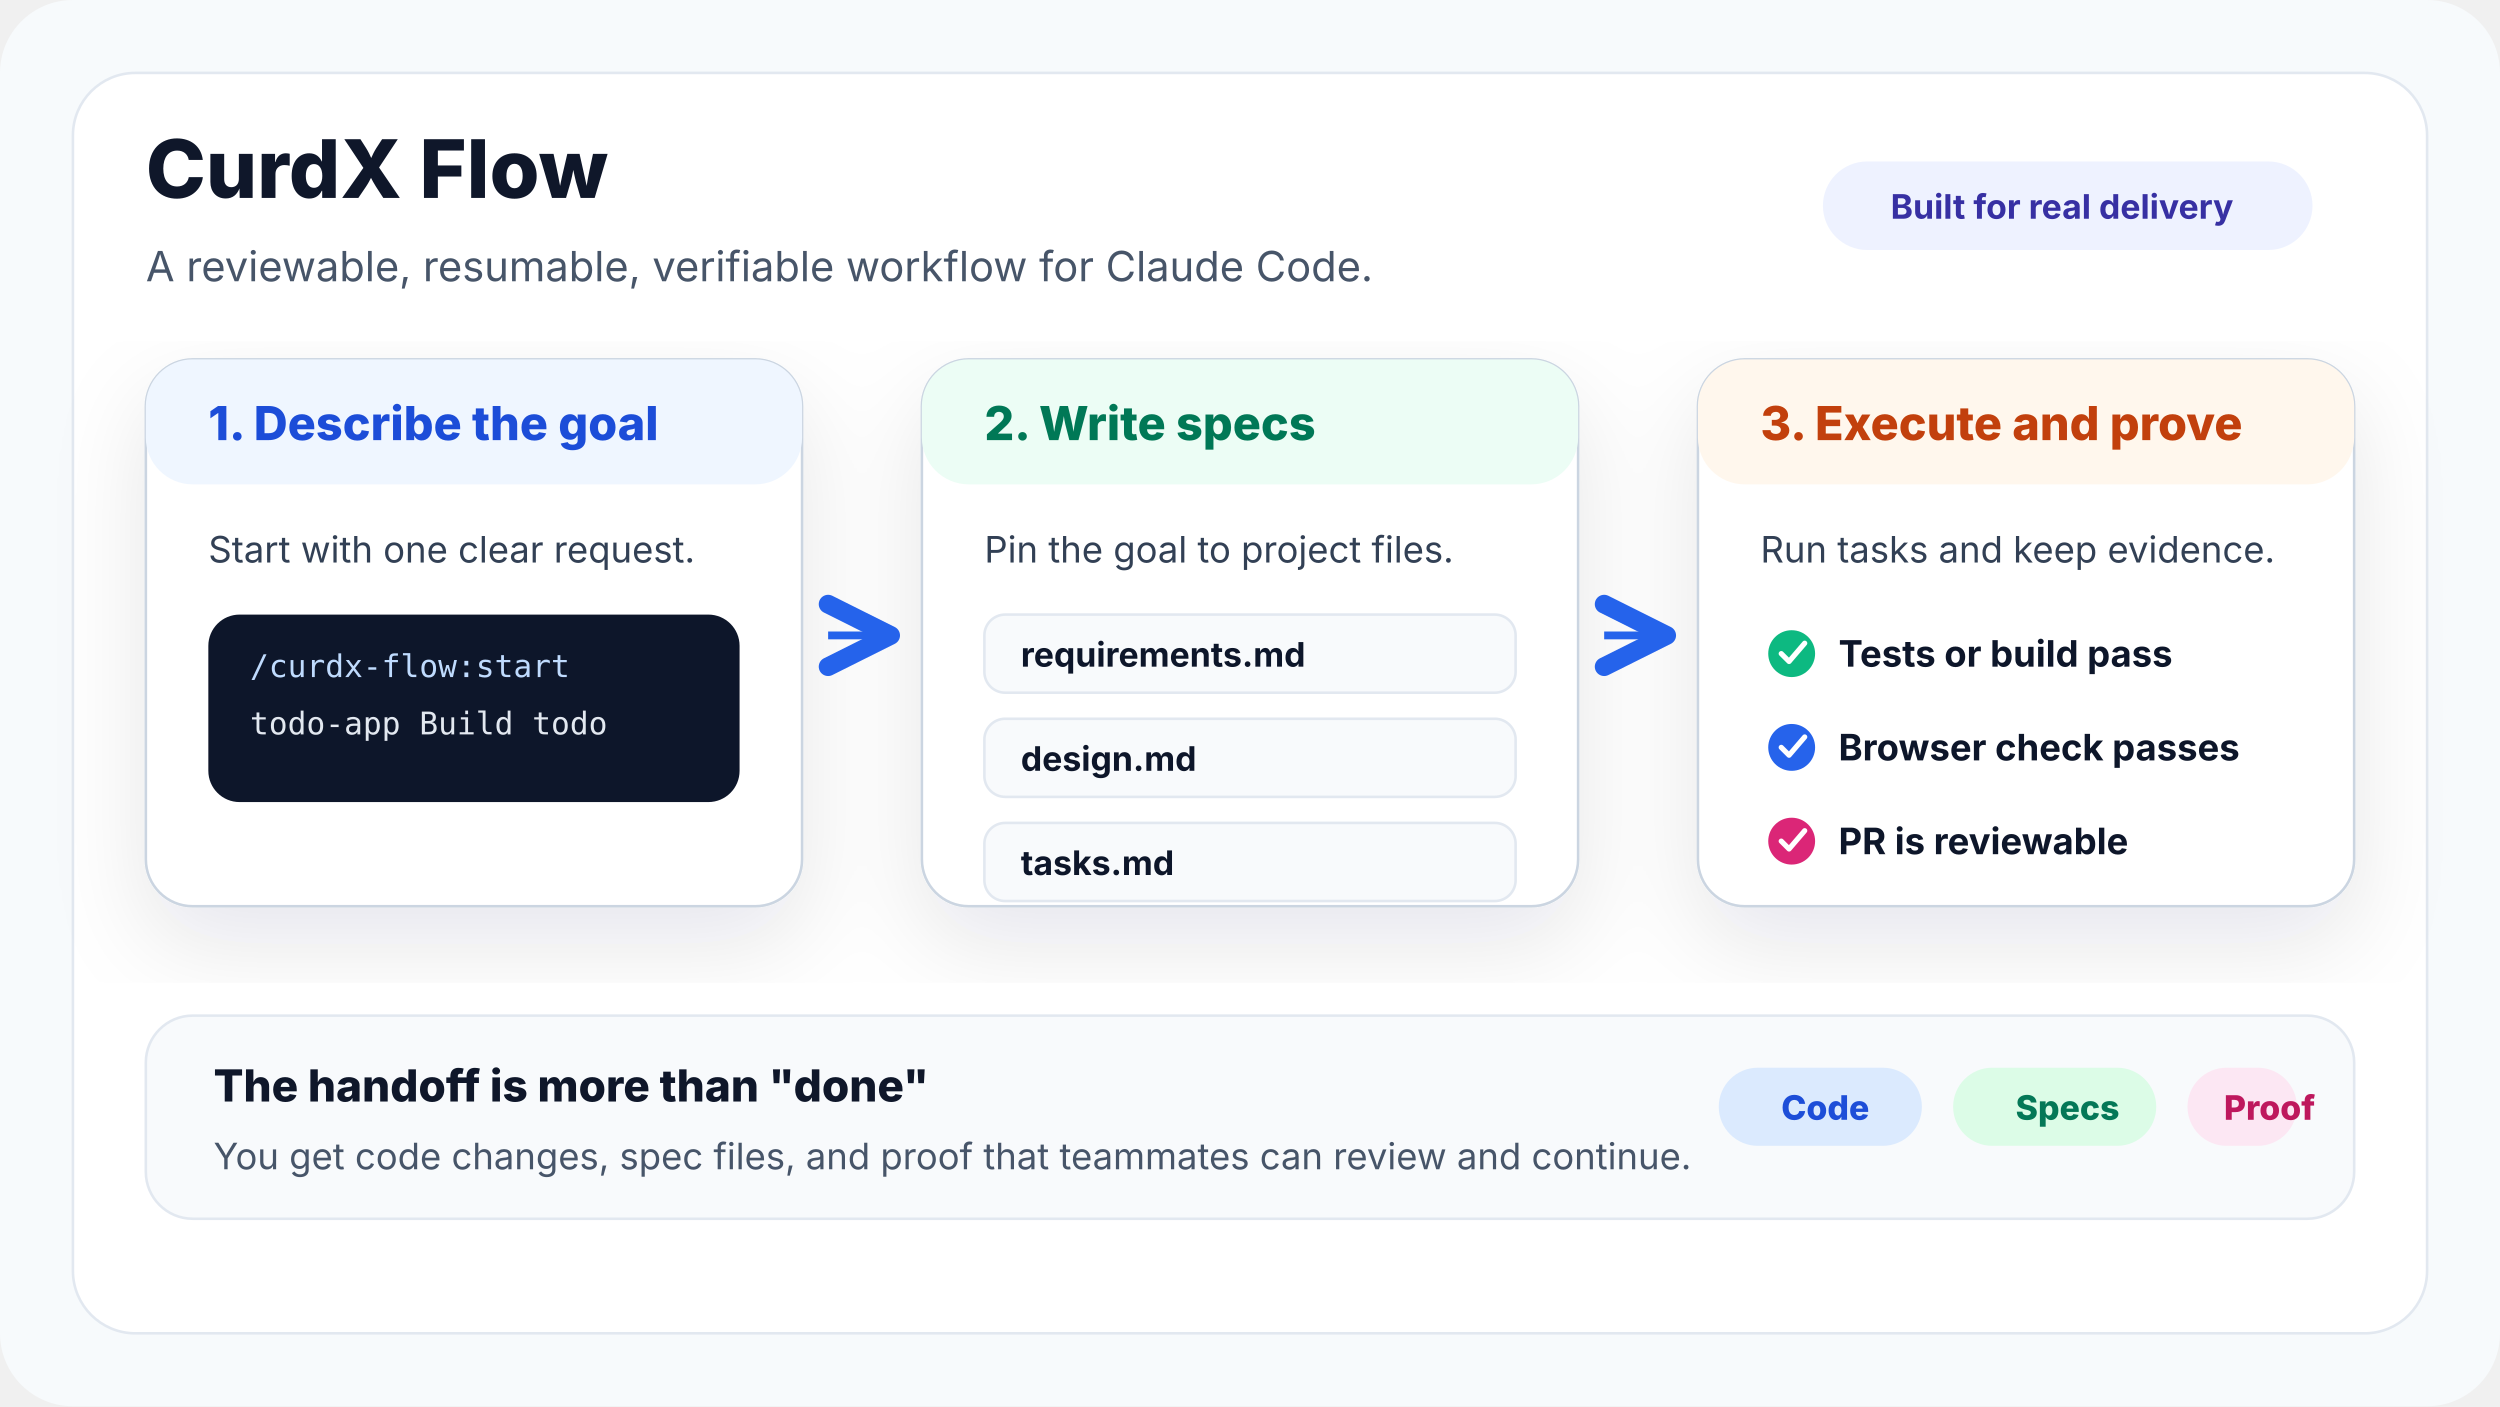
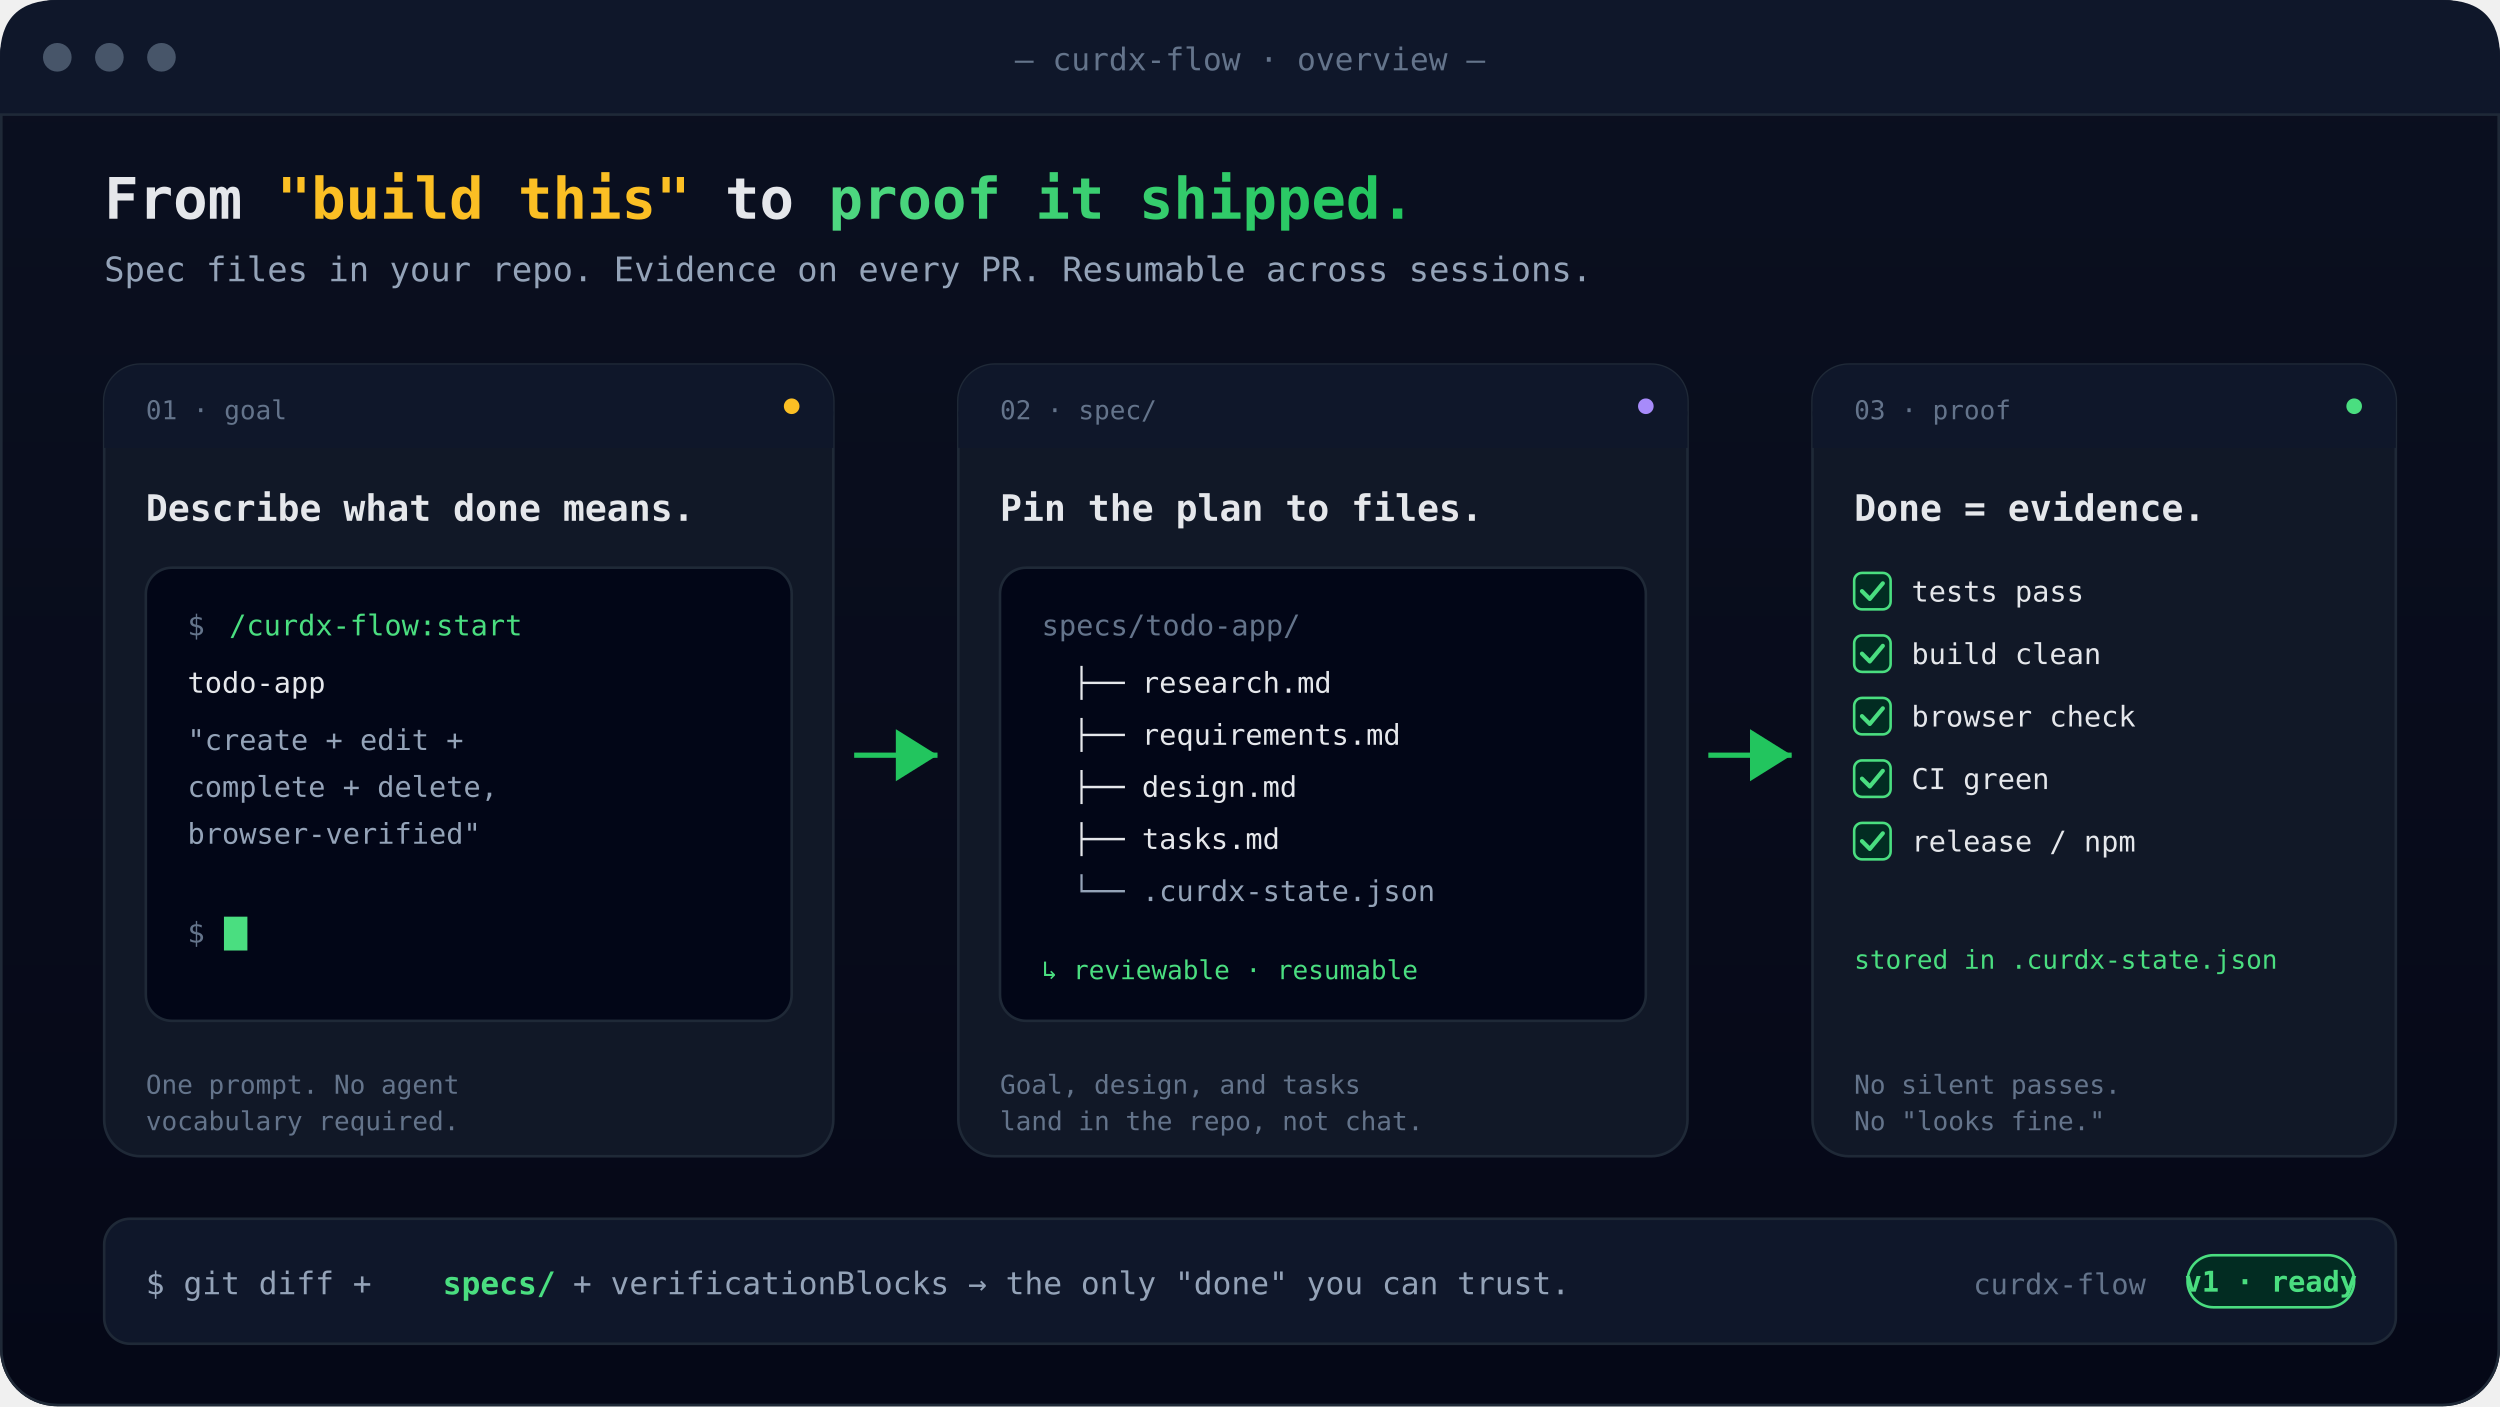
- <svg xmlns="http://www.w3.org/2000/svg" width="960" height="540" viewBox="0 0 960 540" fill="none" role="img" aria-labelledby="title desc">
+ <svg xmlns="http://www.w3.org/2000/svg" viewBox="0 0 960 540" width="960" height="540" role="img" aria-labelledby="ovTitle ovDesc" font-family="'JetBrains Mono', ui-monospace, SFMono-Regular, Menlo, Consolas, monospace">
  <defs>
-     <filter id="cardShadow" x="-8%" y="-10%" width="116%" height="124%" color-interpolation-filters="sRGB">
-       <feDropShadow dx="0" dy="14" stdDeviation="18" flood-color="#0F172A" flood-opacity="0.10" />
-     </filter>
-     <marker id="arrow" markerWidth="12" markerHeight="12" refX="10" refY="6" orient="auto">
-       <path d="M2 2L10 6L2 10" stroke="#2563EB" stroke-width="2.4" stroke-linecap="round" stroke-linejoin="round" />
+     <linearGradient id="ovBg" x1="0" y1="0" x2="0" y2="1">
+       <stop offset="0" stop-color="#0B1020" />
+       <stop offset="1" stop-color="#050817" />
+     </linearGradient>
+     <linearGradient id="ovGreen" x1="0" y1="0" x2="1" y2="0">
+       <stop offset="0" stop-color="#86EFAC" />
+       <stop offset="1" stop-color="#22C55E" />
+     </linearGradient>
+     <marker id="ovArr" markerWidth="10" markerHeight="10" refX="8" refY="5" orient="auto">
+       <path d="M0 0 L8 5 L0 10 Z" fill="#22C55E" />
    </marker>
  </defs>
-   <rect width="960" height="540" rx="28" fill="#F7FAFC" />
-   <rect x="28" y="28" width="904" height="484" rx="24" fill="#FFFFFF" stroke="#E2E8F0" />
-   <text x="56" y="76" fill="#0F172A" font-family="Inter, ui-sans-serif, system-ui" font-size="31" font-weight="800">CurdX Flow</text>
-   <text x="56" y="108" fill="#475569" font-family="Inter, ui-sans-serif, system-ui" font-size="16">A reviewable, resumable, verifiable workflow for Claude Code.</text>
-   <rect x="700" y="62" width="188" height="34" rx="17" fill="#EEF2FF" />
-   <text x="726" y="84" fill="#3730A3" font-family="Inter, ui-sans-serif, system-ui" font-size="13" font-weight="700">Built for real delivery</text>
-   <g filter="url(#cardShadow)" font-family="Inter, ui-sans-serif, system-ui">
-     <rect x="56" y="138" width="252" height="210" rx="18" fill="#FFFFFF" stroke="#CBD5E1" />
-     <rect x="56" y="138" width="252" height="48" rx="18" fill="#EFF6FF" />
-     <text x="80" y="169" fill="#1D4ED8" font-size="18" font-weight="800">1. Describe the goal</text>
-     <text x="80" y="216" fill="#334155" font-size="14">Start with one clear request.</text>
-     <rect x="80" y="236" width="204" height="72" rx="12" fill="#0F172A" />
-     <text x="96" y="260" fill="#BFDBFE" font-family="SFMono-Regular, ui-monospace, monospace" font-size="12">/curdx-flow:start</text>
-     <text x="96" y="282" fill="#E2E8F0" font-family="SFMono-Regular, ui-monospace, monospace" font-size="12">todo-app Build todo</text>
-     <rect x="354" y="138" width="252" height="210" rx="18" fill="#FFFFFF" stroke="#CBD5E1" />
-     <rect x="354" y="138" width="252" height="48" rx="18" fill="#ECFDF5" />
-     <text x="378" y="169" fill="#047857" font-size="18" font-weight="800">2. Write specs</text>
-     <text x="378" y="216" fill="#334155" font-size="14">Pin the goal to project files.</text>
-     <rect x="378" y="236" width="204" height="30" rx="8" fill="#F8FAFC" stroke="#E2E8F0" />
-     <text x="392" y="256" fill="#0F172A" font-size="13" font-weight="700">requirements.md</text>
-     <rect x="378" y="276" width="204" height="30" rx="8" fill="#F8FAFC" stroke="#E2E8F0" />
-     <text x="392" y="296" fill="#0F172A" font-size="13" font-weight="700">design.md</text>
-     <rect x="378" y="316" width="204" height="30" rx="8" fill="#F8FAFC" stroke="#E2E8F0" />
-     <text x="392" y="336" fill="#0F172A" font-size="13" font-weight="700">tasks.md</text>
-     <rect x="652" y="138" width="252" height="210" rx="18" fill="#FFFFFF" stroke="#CBD5E1" />
-     <rect x="652" y="138" width="252" height="48" rx="18" fill="#FFF7ED" />
-     <text x="676" y="169" fill="#C2410C" font-size="18" font-weight="800">3. Execute and prove</text>
-     <text x="676" y="216" fill="#334155" font-size="14">Run tasks and keep evidence.</text>
-     <circle cx="688" cy="251" r="9" fill="#10B981" />
-     <path d="M684 251L687 254L693 247" stroke="white" stroke-width="2" stroke-linecap="round" stroke-linejoin="round" />
-     <text x="706" y="256" fill="#0F172A" font-size="14" font-weight="700">Tests or build pass</text>
-     <circle cx="688" cy="287" r="9" fill="#2563EB" />
-     <path d="M684 287L687 290L693 283" stroke="white" stroke-width="2" stroke-linecap="round" stroke-linejoin="round" />
-     <text x="706" y="292" fill="#0F172A" font-size="14" font-weight="700">Browser check passes</text>
-     <circle cx="688" cy="323" r="9" fill="#DB2777" />
-     <path d="M684 323L687 326L693 319" stroke="white" stroke-width="2" stroke-linecap="round" stroke-linejoin="round" />
-     <text x="706" y="328" fill="#0F172A" font-size="14" font-weight="700">PR is reviewable</text>
+   <rect width="960" height="540" rx="22" fill="url(#ovBg)" />
+   <rect x="0.5" y="0.5" width="959" height="539" rx="21.5" fill="none" stroke="#1F2937" />
+   <path d="M0 22 Q0 0 22 0 L938 0 Q960 0 960 22 L960 44 L0 44 Z" fill="#0F172A" />
+   <circle cx="22" cy="22" r="5.5" fill="#475569" />
+   <circle cx="42" cy="22" r="5.5" fill="#475569" />
+   <circle cx="62" cy="22" r="5.5" fill="#475569" />
+   <text x="480" y="27" font-size="12" fill="#64748B" text-anchor="middle">— curdx-flow · overview —</text>
+   <line x1="0" y1="44" x2="960" y2="44" stroke="#1F2937" />
+   <text x="40" y="84" font-size="22" fill="#E5E7EB" font-weight="700">From <tspan fill="#FBBF24">"build this"</tspan> to <tspan fill="url(#ovGreen)">proof it shipped.</tspan>
+   </text>
+   <text x="40" y="108" font-size="13" fill="#94A3B8">Spec files in your repo. Evidence on every PR. Resumable across sessions.</text>
+   <g>
+     <rect x="40" y="140" width="280" height="304" rx="14" fill="#111827" stroke="#1F2937" />
+     <rect x="40" y="140" width="280" height="32" rx="14" fill="#0F172A" />
+     <rect x="40" y="158" width="280" height="14" fill="#0F172A" />
+     <text x="56" y="161" font-size="10" fill="#64748B">01 · goal</text>
+     <circle cx="304" cy="156" r="3" fill="#FBBF24" />
+     <text x="56" y="200" font-size="14" fill="#E5E7EB" font-weight="700">Describe what done means.</text>
+     <rect x="56" y="218" width="248" height="174" rx="10" fill="#020617" stroke="#1F2937" />
+     <text x="72" y="244" font-size="11" fill="#64748B">$</text>
+     <text x="88" y="244" font-size="11" fill="#4ADE80">/curdx-flow:start</text>
+     <text x="72" y="266" font-size="11" fill="#E5E7EB">  todo-app</text>
+     <text x="72" y="288" font-size="11" fill="#94A3B8">  "create + edit +</text>
+     <text x="72" y="306" font-size="11" fill="#94A3B8">   complete + delete,</text>
+     <text x="72" y="324" font-size="11" fill="#94A3B8">   browser-verified"</text>
+     <text x="72" y="362" font-size="11" fill="#64748B">$</text>
+     <rect x="86" y="352" width="9" height="13" fill="#4ADE80">
+       <animate attributeName="opacity" values="1;0.15;1" dur="1.1s" repeatCount="indefinite" />
+     </rect>
+     <text x="56" y="420" font-size="10" fill="#64748B">One prompt. No agent</text>
+     <text x="56" y="434" font-size="10" fill="#64748B">vocabulary required.</text>
  </g>
-   <path d="M318 244H342" stroke="#2563EB" stroke-width="3" marker-end="url(#arrow)" />
-   <path d="M616 244H640" stroke="#2563EB" stroke-width="3" marker-end="url(#arrow)" />
-   <rect x="56" y="390" width="848" height="78" rx="18" fill="#F8FAFC" stroke="#E2E8F0" />
-   <text x="82" y="423" fill="#0F172A" font-family="Inter, ui-sans-serif, system-ui" font-size="17" font-weight="800">The handoff is more than "done"</text>
-   <text x="82" y="449" fill="#475569" font-family="Inter, ui-sans-serif, system-ui" font-size="14">You get code changes, spec files, and proof that teammates can review and continue.</text>
-   <rect x="660" y="410" width="78" height="30" rx="15" fill="#DBEAFE" />
-   <text x="684" y="430" fill="#1D4ED8" font-family="Inter, ui-sans-serif, system-ui" font-size="13" font-weight="800">Code</text>
-   <rect x="750" y="410" width="78" height="30" rx="15" fill="#DCFCE7" />
-   <text x="774" y="430" fill="#047857" font-family="Inter, ui-sans-serif, system-ui" font-size="13" font-weight="800">Specs</text>
-   <rect x="840" y="410" width="42" height="30" rx="15" fill="#FCE7F3" />
-   <text x="854" y="430" fill="#BE185D" font-family="Inter, ui-sans-serif, system-ui" font-size="13" font-weight="800">Proof</text>
+   <path d="M328 290 L360 290" stroke="#22C55E" stroke-width="2" marker-end="url(#ovArr)" />
+   <g>
+     <rect x="368" y="140" width="280" height="304" rx="14" fill="#111827" stroke="#1F2937" />
+     <rect x="368" y="140" width="280" height="32" rx="14" fill="#0F172A" />
+     <rect x="368" y="158" width="280" height="14" fill="#0F172A" />
+     <text x="384" y="161" font-size="10" fill="#64748B">02 · spec/</text>
+     <circle cx="632" cy="156" r="3" fill="#A78BFA" />
+     <text x="384" y="200" font-size="14" fill="#E5E7EB" font-weight="700">Pin the plan to files.</text>
+     <rect x="384" y="218" width="248" height="174" rx="10" fill="#020617" stroke="#1F2937" />
+     <text x="400" y="244" font-size="11" fill="#64748B">specs/todo-app/</text>
+     <text x="412" y="266" font-size="11" fill="#E5E7EB">├── research.md</text>
+     <text x="412" y="286" font-size="11" fill="#E5E7EB">├── requirements.md</text>
+     <text x="412" y="306" font-size="11" fill="#E5E7EB">├── design.md</text>
+     <text x="412" y="326" font-size="11" fill="#E5E7EB">├── tasks.md</text>
+     <text x="412" y="346" font-size="11" fill="#94A3B8">└── .curdx-state.json</text>
+     <text x="400" y="376" font-size="10" fill="#4ADE80">↳ reviewable · resumable</text>
+     <text x="384" y="420" font-size="10" fill="#64748B">Goal, design, and tasks</text>
+     <text x="384" y="434" font-size="10" fill="#64748B">land in the repo, not chat.</text>
+   </g>
+   <path d="M656 290 L688 290" stroke="#22C55E" stroke-width="2" marker-end="url(#ovArr)" />
+   <g>
+     <rect x="696" y="140" width="224" height="304" rx="14" fill="#111827" stroke="#1F2937" />
+     <rect x="696" y="140" width="224" height="32" rx="14" fill="#0F172A" />
+     <rect x="696" y="158" width="224" height="14" fill="#0F172A" />
+     <text x="712" y="161" font-size="10" fill="#64748B">03 · proof</text>
+     <circle cx="904" cy="156" r="3" fill="#4ADE80" />
+     <text x="712" y="200" font-size="14" fill="#E5E7EB" font-weight="700">Done = evidence.</text>
+     <g font-size="11" fill="#E5E7EB">
+       <rect x="712" y="220" width="14" height="14" rx="3" fill="#022C22" stroke="#4ADE80" />
+       <path d="M715 227 L718 230 L723 224" stroke="#4ADE80" stroke-width="1.6" fill="none" stroke-linecap="round" stroke-linejoin="round" />
+       <text x="734" y="231">tests pass</text>
+       <rect x="712" y="244" width="14" height="14" rx="3" fill="#022C22" stroke="#4ADE80" />
+       <path d="M715 251 L718 254 L723 248" stroke="#4ADE80" stroke-width="1.6" fill="none" stroke-linecap="round" stroke-linejoin="round" />
+       <text x="734" y="255">build clean</text>
+       <rect x="712" y="268" width="14" height="14" rx="3" fill="#022C22" stroke="#4ADE80" />
+       <path d="M715 275 L718 278 L723 272" stroke="#4ADE80" stroke-width="1.6" fill="none" stroke-linecap="round" stroke-linejoin="round" />
+       <text x="734" y="279">browser check</text>
+       <rect x="712" y="292" width="14" height="14" rx="3" fill="#022C22" stroke="#4ADE80" />
+       <path d="M715 299 L718 302 L723 296" stroke="#4ADE80" stroke-width="1.6" fill="none" stroke-linecap="round" stroke-linejoin="round" />
+       <text x="734" y="303">CI green</text>
+       <rect x="712" y="316" width="14" height="14" rx="3" fill="#022C22" stroke="#4ADE80" />
+       <path d="M715 323 L718 326 L723 320" stroke="#4ADE80" stroke-width="1.6" fill="none" stroke-linecap="round" stroke-linejoin="round" />
+       <text x="734" y="327">release / npm</text>
+     </g>
+     <text x="712" y="372" font-size="10" fill="#4ADE80">stored in .curdx-state.json</text>
+     <text x="712" y="420" font-size="10" fill="#64748B">No silent passes.</text>
+     <text x="712" y="434" font-size="10" fill="#64748B">No "looks fine."</text>
+   </g>
+   <rect x="40" y="468" width="880" height="48" rx="10" fill="#0F172A" stroke="#1F2937" />
+   <text x="56" y="497" font-size="12" fill="#94A3B8">$ git diff +</text>
+   <text x="170" y="497" font-size="12" fill="#4ADE80" font-weight="700">specs/</text>
+   <text x="220" y="497" font-size="12" fill="#94A3B8">+ verificationBlocks  →  the only "done" you can trust.</text>
+   <text x="824" y="497" font-size="11" fill="#64748B" text-anchor="end">curdx-flow</text>
+   <rect x="840" y="482" width="64" height="20" rx="10" fill="#022C22" stroke="#4ADE80" />
+   <text x="872" y="496" font-size="11" fill="#4ADE80" text-anchor="middle" font-weight="700">v1 · ready</text>
</svg>
